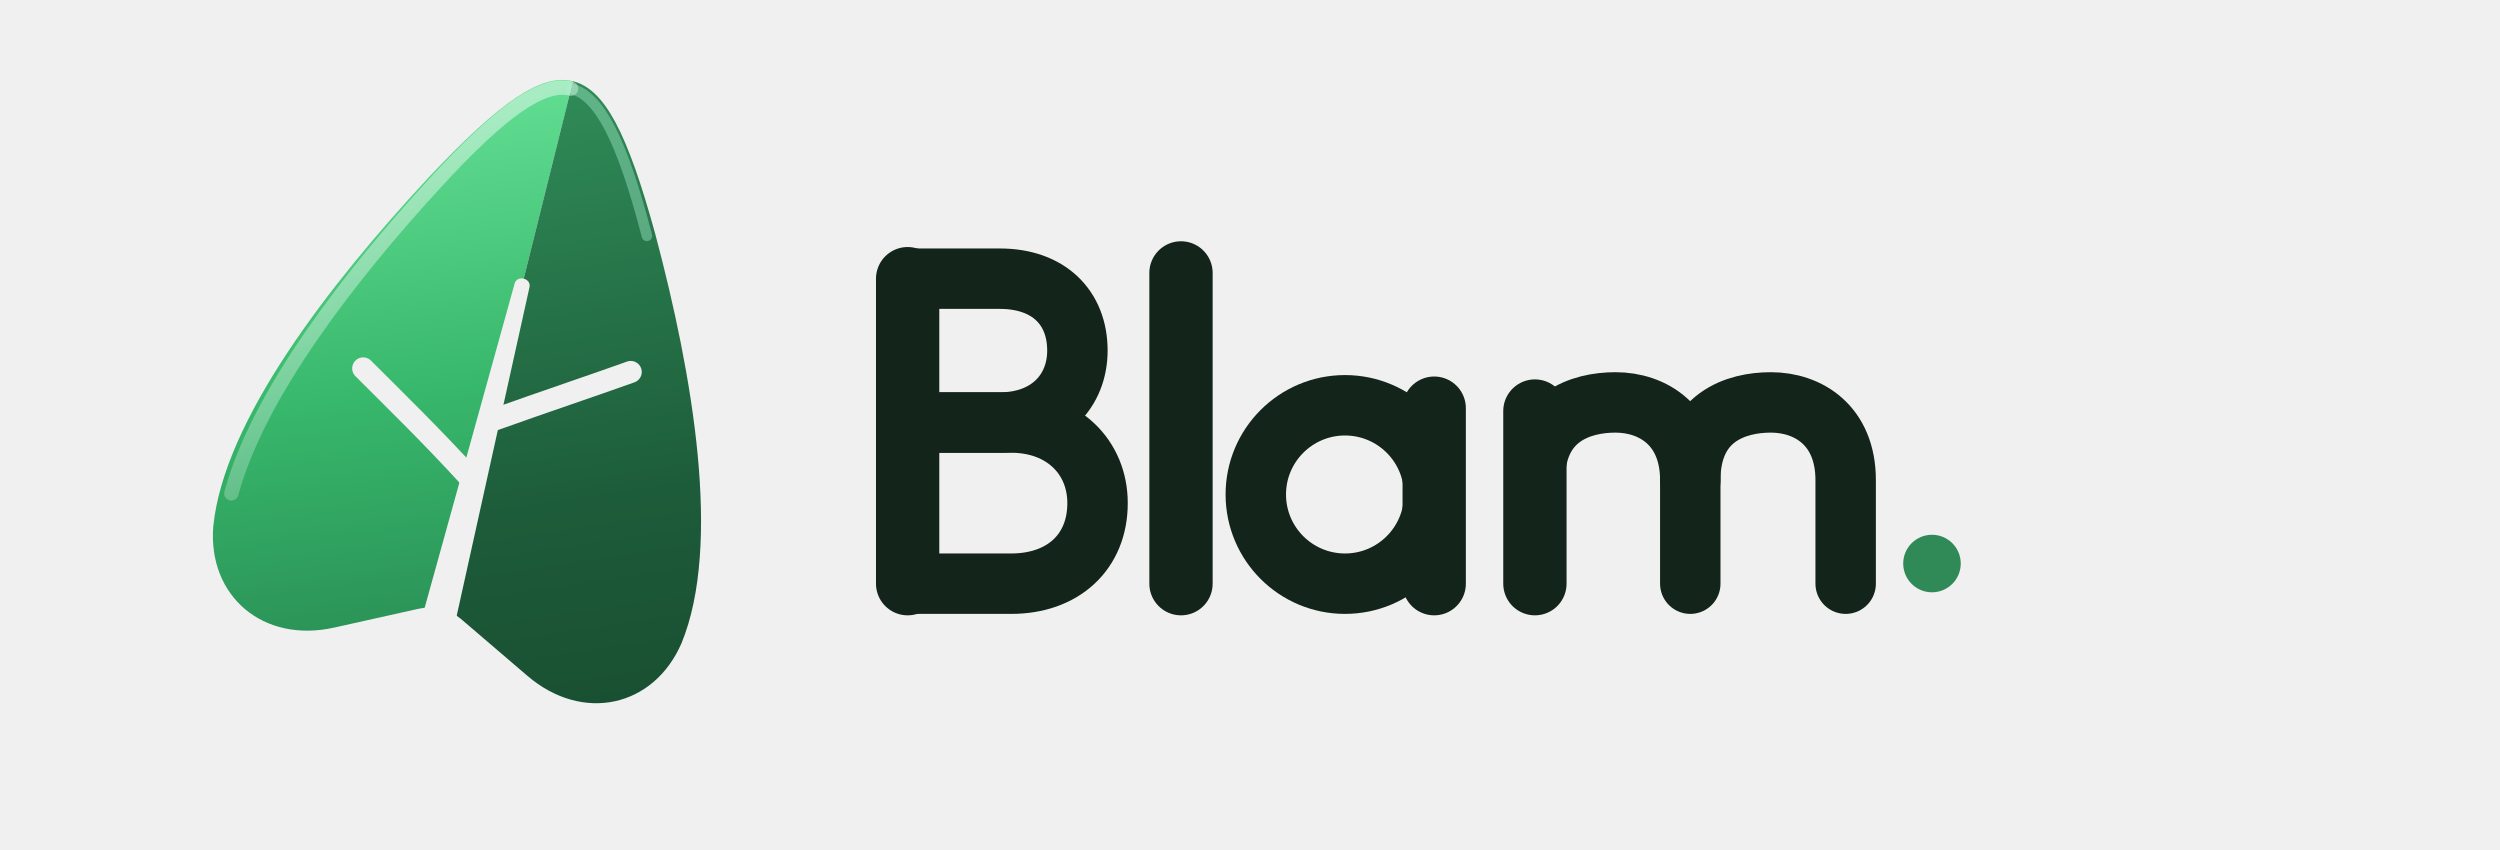
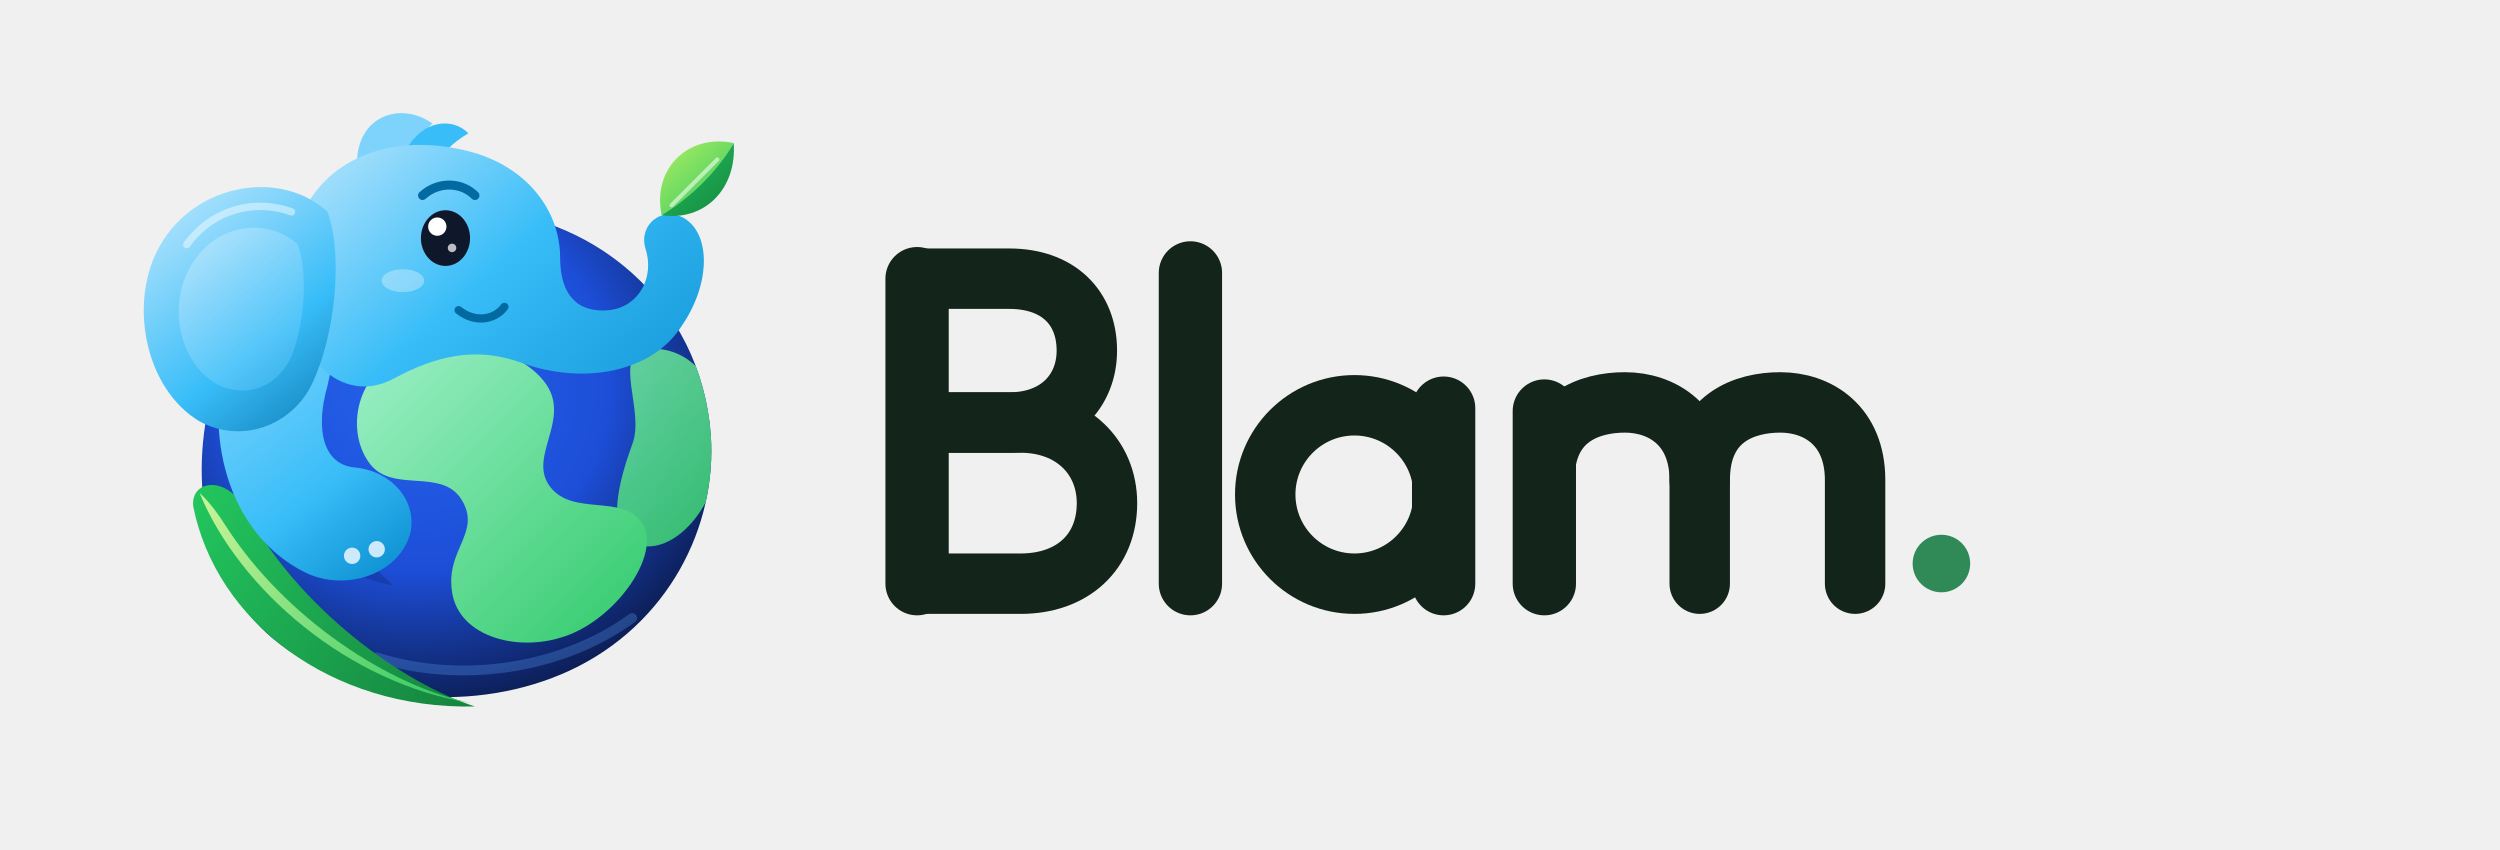
<svg xmlns="http://www.w3.org/2000/svg" viewBox="0 0 1060 360" width="1060" height="360">
-   <g transform="translate(36, 28) scale(0.58)">
+   <g transform="translate(26, 20) scale(0.62)">
    <defs>
-       <linearGradient id="hl-left" x1="130" y1="76" x2="256" y2="400" gradientUnits="userSpaceOnUse">
-         <stop offset="0%" stop-color="#6CE79C" />
-         <stop offset="55%" stop-color="#37B76B" />
-         <stop offset="100%" stop-color="#278751" />
+       <radialGradient id="hl-globe" cx="42%" cy="36%" r="68%">
+         <stop offset="0%" stop-color="#2563EB" />
+         <stop offset="56%" stop-color="#1D4ED8" />
+         <stop offset="100%" stop-color="#0B1B4D" />
+       </radialGradient>
+       <linearGradient id="hl-land" x1="200" y1="200" x2="420" y2="420" gradientUnits="userSpaceOnUse">
+         <stop offset="0%" stop-color="#A7F3D0" />
+         <stop offset="100%" stop-color="#22C55E" />
      </linearGradient>
-       <linearGradient id="hl-right" x1="256" y1="76" x2="390" y2="400" gradientUnits="userSpaceOnUse">
-         <stop offset="0%" stop-color="#2F8A57" />
-         <stop offset="60%" stop-color="#1D5C3A" />
-         <stop offset="100%" stop-color="#184C30" />
+       <linearGradient id="hl-cradle-a" x1="110" y1="290" x2="290" y2="445" gradientUnits="userSpaceOnUse">
+         <stop offset="0%" stop-color="#D9F99D" />
+         <stop offset="100%" stop-color="#22C55E" />
      </linearGradient>
-       <linearGradient id="hl-rim" x1="160" y1="76" x2="350" y2="260" gradientUnits="userSpaceOnUse">
-         <stop offset="0%" stop-color="#FFFFFF" stop-opacity="0.58" />
-         <stop offset="100%" stop-color="#FFFFFF" stop-opacity="0" />
+       <linearGradient id="hl-cradle-b" x1="110" y1="320" x2="290" y2="445" gradientUnits="userSpaceOnUse">
+         <stop offset="0%" stop-color="#22C55E" />
+         <stop offset="100%" stop-color="#15803D" />
      </linearGradient>
-       <mask id="hl-vein-mask">
-         <rect x="0" y="0" width="512" height="512" fill="white" />
-         <path d="M247 368 L252 178 C252 173, 260 173, 260 178 L265 368 Z" fill="black" />
-         <path d="M254 282 C230 266, 206 252, 186 240" fill="none" stroke="black" stroke-width="11.5" stroke-linecap="round" />
-         <path d="M258 250 C282 234, 304 220, 322 208" fill="none" stroke="black" stroke-width="11.5" stroke-linecap="round" />
-       </mask>
+       <linearGradient id="hl-el" x1="120" y1="90" x2="380" y2="380" gradientUnits="userSpaceOnUse">
+         <stop offset="0%" stop-color="#E0F2FE" />
+         <stop offset="46%" stop-color="#38BDF8" />
+         <stop offset="100%" stop-color="#0284C7" />
+       </linearGradient>
+       <linearGradient id="hl-arm" x1="130" y1="220" x2="250" y2="370" gradientUnits="userSpaceOnUse">
+         <stop offset="0%" stop-color="#7DD3FC" />
+         <stop offset="55%" stop-color="#38BDF8" />
+         <stop offset="100%" stop-color="#0284C7" />
+       </linearGradient>
+       <linearGradient id="hl-ear" x1="85" y1="130" x2="210" y2="290" gradientUnits="userSpaceOnUse">
+         <stop offset="0%" stop-color="#BAE6FD" />
+         <stop offset="55%" stop-color="#38BDF8" />
+         <stop offset="100%" stop-color="#0369A1" />
+       </linearGradient>
+       <linearGradient id="hl-ear-in" x1="100" y1="150" x2="185" y2="255" gradientUnits="userSpaceOnUse">
+         <stop offset="0%" stop-color="#E0F2FE" />
+         <stop offset="100%" stop-color="#38BDF8" />
+       </linearGradient>
+       <linearGradient id="hl-leaf-l" x1="395" y1="88" x2="445" y2="144" gradientUnits="userSpaceOnUse">
+         <stop offset="0%" stop-color="#BEF264" />
+         <stop offset="100%" stop-color="#22C55E" />
+       </linearGradient>
+       <linearGradient id="hl-leaf-r" x1="400" y1="90" x2="448" y2="144" gradientUnits="userSpaceOnUse">
+         <stop offset="0%" stop-color="#22C55E" />
+         <stop offset="100%" stop-color="#15803D" />
+       </linearGradient>
+       <clipPath id="hl-earth-clip">
+         <path d="M276 134 C358 134, 424 192, 430 272 C434 328, 404 388, 344 416 C288 442, 212 438, 162 396 C122 362, 110 302, 126 244 C144 178, 202 134, 276 134 Z" />
+       </clipPath>
    </defs>
-     <g transform="translate(272, 238) scale(1.40) translate(-235.6, -257.0) translate(0, 22) rotate(14 256 234)">
-       <g mask="url(#hl-vein-mask)">
-         <path d="M256 68 C239 68, 222 87, 195 135 C158 202, 122 284, 130 339 C136 375, 170 392, 204 375 L244 355 C250 352, 256 351, 256 351 L256 68 Z" fill="url(#hl-left)" />
-         <path d="M256 68 C273 68, 290 87, 317 135 C354 202, 390 284, 382 339 C376 375, 342 392, 308 375 L268 355 C262 352, 256 351, 256 351 L256 68 Z" fill="url(#hl-right)" />
-         <path d="M256 72 C241 72, 224 91, 199 137 C168 194, 136 266, 135 320" fill="none" stroke="url(#hl-rim)" stroke-width="7.5" stroke-linecap="round" />
-         <path d="M256 72 C271 72, 288 91, 313 137" fill="none" stroke="#A7F3D0" stroke-opacity="0.40" stroke-width="5.5" stroke-linecap="round" />
+     <g transform="translate(256, 256) scale(1.12) translate(-262, -264)">
+       <path d="M276 134 C358 134, 424 192, 430 272 C434 328, 404 388, 344 416 C288 442, 212 438, 162 396 C122 362, 110 302, 126 244 C144 178, 202 134, 276 134 Z" fill="url(#hl-globe)" />
+       <g clip-path="url(#hl-earth-clip)">
+         <path d="M236 226 C268 208, 314 218, 330 242 C344 264, 318 286, 332 304 C346 322, 376 308, 388 326 C400 344, 374 382, 344 394 C314 406, 276 396, 272 368 C268 342, 290 332, 278 312 C266 292, 236 308, 222 290 C208 272, 212 240, 236 226 Z" fill="url(#hl-land)" />
+         <path d="M390 220 C418 216, 442 244, 436 286 C430 324, 402 348, 382 338 C366 330, 374 300, 382 278 C390 258, 370 224, 390 220 Z" fill="url(#hl-land)" fill-opacity="0.90" />
+         <path d="M226 408 C276 424, 338 416, 382 384" fill="none" stroke="#60A5FA" stroke-opacity="0.28" stroke-width="6" stroke-linecap="round" />
      </g>
+       <path d="M114 316 C128 386, 198 440, 286 438 C242 424, 178 378, 146 318 C134 296, 112 300, 114 316 Z" fill="url(#hl-cradle-b)" />
+       <path d="M118 308 C142 366, 208 424, 284 436 C234 426, 170 384, 134 328 C124 312, 116 306, 118 308 Z" fill="url(#hl-cradle-a)" />
+       <path d="M148 256 C158 314, 194 358, 236 364 C210 342, 190 302, 186 254 Z" fill="#0B1B4D" fill-opacity="0.24" />
+       <path d="M214 106 C214 78, 240 68, 260 82 C252 90, 248 98, 250 106 Z" fill="#7DD3FC" />
+       <path d="M244 98 C254 80, 272 78, 282 88 C272 94, 266 100, 262 108 Z" fill="#38BDF8" />
+       <path d="M134 224 C120 278, 138 334, 182 356 C206 368, 238 358, 246 334 C252 314, 236 294, 212 292 C194 290, 188 270, 196 242 L202 214 Z" fill="url(#hl-arm)" />
+       <circle cx="226" cy="342" r="5" fill="#E0F2FE" fill-opacity="0.90" />
+       <circle cx="211" cy="346" r="5" fill="#E0F2FE" fill-opacity="0.90" />
+       <path d="M174 164 C178 112, 224 86, 278 98 C316 106, 338 134, 338 164 C338 186, 348 198, 368 196 C386 194, 396 176, 390 158 C386 144, 400 132, 414 140 C430 150, 430 180, 412 206 C394 234, 352 242, 314 228 C286 218, 262 224, 236 238 C206 254, 170 228, 174 164 Z" fill="url(#hl-el)" />
+       <path d="M400 138 C394 110, 416 88, 444 94 C432 114, 416 128, 400 138 Z" fill="url(#hl-leaf-l)" />
+       <path d="M400 138 C416 128, 432 114, 444 94 C446 122, 426 142, 400 138 Z" fill="url(#hl-leaf-r)" />
+       <path d="M406 132 L434 104" fill="none" stroke="#FFFFFF" stroke-opacity="0.55" stroke-width="2.5" stroke-linecap="round" />
+       <path d="M254 126 C264 117, 278 118, 286 126" fill="none" stroke="#0369A1" stroke-width="5.5" stroke-linecap="round" />
+       <ellipse cx="268" cy="152" rx="15" ry="17" fill="#0F172A" />
+       <circle cx="263" cy="145" r="5.6" fill="#FFFFFF" />
+       <circle cx="272" cy="158" r="2.6" fill="#FFFFFF" fill-opacity="0.72" />
+       <ellipse cx="242" cy="178" rx="13" ry="7" fill="#FFFFFF" fill-opacity="0.32" />
+       <path d="M276 196 C286 204, 298 202, 304 194" fill="none" stroke="#0369A1" stroke-width="5" stroke-linecap="round" />
+       <path d="M196 136 C168 110, 116 118, 94 156 C74 190, 84 244, 118 264 C144 278, 174 266, 186 242 C200 214, 206 164, 196 136 Z" fill="url(#hl-ear)" />
+       <path d="M178 156 C158 138, 126 144, 112 170 C98 194, 106 230, 130 242 C148 250, 166 242, 174 224 C182 204, 184 174, 178 156 Z" fill="url(#hl-ear-in)" fill-opacity="0.48" />
+       <path d="M110 156 C126 134, 152 128, 174 136" fill="none" stroke="#FFFFFF" stroke-opacity="0.45" stroke-width="4.5" stroke-linecap="round" />
    </g>
  </g>
-   <g transform="translate(358, 84) scale(1.22)">
+   <g transform="translate(362, 84) scale(1.22)">
    <g id="wordmark-Blam">
      <path d="M22 28 L22 134" fill="none" stroke="#13241A" stroke-width="22" stroke-linecap="round" />
      <path d="M22 28 L54 28 C71 28, 81 38, 81 53 C81 67, 71 78, 54 78 L22 78" fill="none" stroke="#13241A" stroke-width="21" stroke-linecap="round" stroke-linejoin="round" />
      <path d="M22 78 L58 78 C76 78, 88 90, 88 106 C88 123, 76 134, 58 134 L22 134" fill="none" stroke="#13241A" stroke-width="21" stroke-linecap="round" stroke-linejoin="round" />
      <path d="M117 26 L117 134" fill="none" stroke="#13241A" stroke-width="22" stroke-linecap="round" />
      <circle cx="174" cy="103" r="31" fill="none" stroke="#13241A" stroke-width="21" />
      <path d="M205 73 L205 134" fill="none" stroke="#13241A" stroke-width="22" stroke-linecap="round" />
      <path d="M240 134 L240 74" fill="none" stroke="#13241A" stroke-width="22" stroke-linecap="round" />
      <path d="M240 98 C240 76, 256 71, 268 71 C281 71, 294 79, 294 98 L294 134" fill="none" stroke="#13241A" stroke-width="21" stroke-linecap="round" stroke-linejoin="round" />
      <path d="M294 98 C294 76, 310 71, 322 71 C335 71, 348 79, 348 98 L348 134" fill="none" stroke="#13241A" stroke-width="21" stroke-linecap="round" stroke-linejoin="round" />
      <circle cx="378" cy="127" r="10" fill="#2F8A57" />
    </g>
  </g>
</svg>
